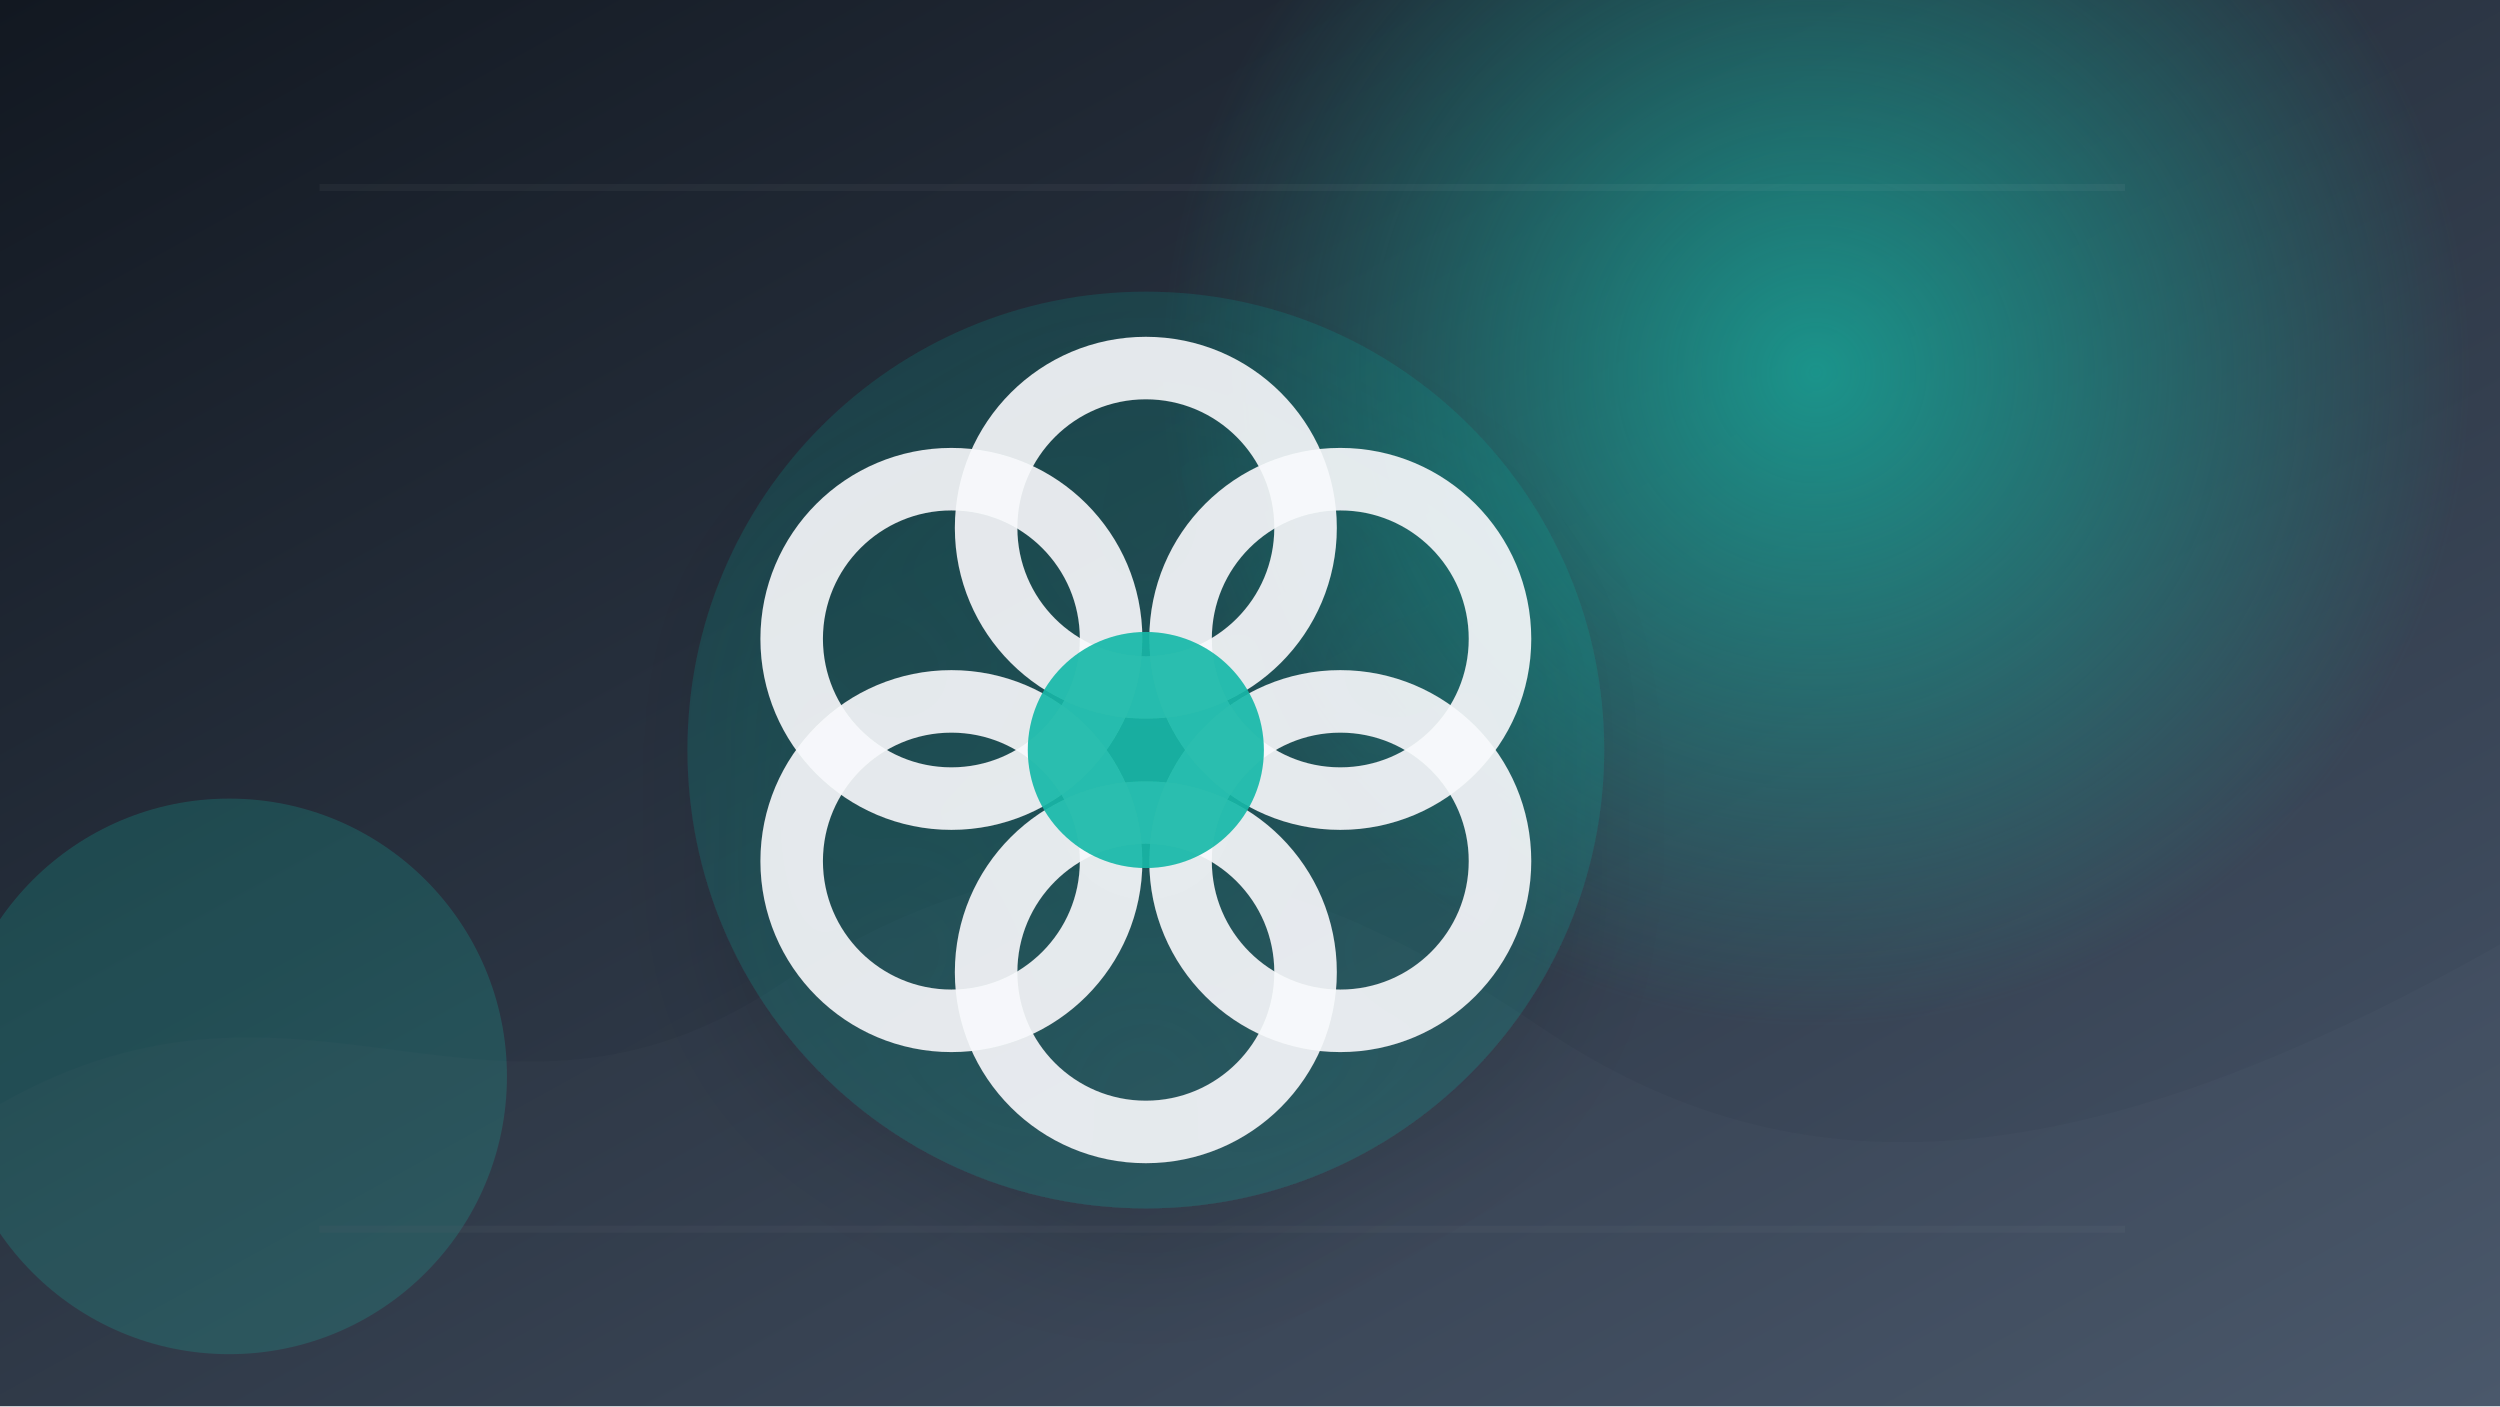
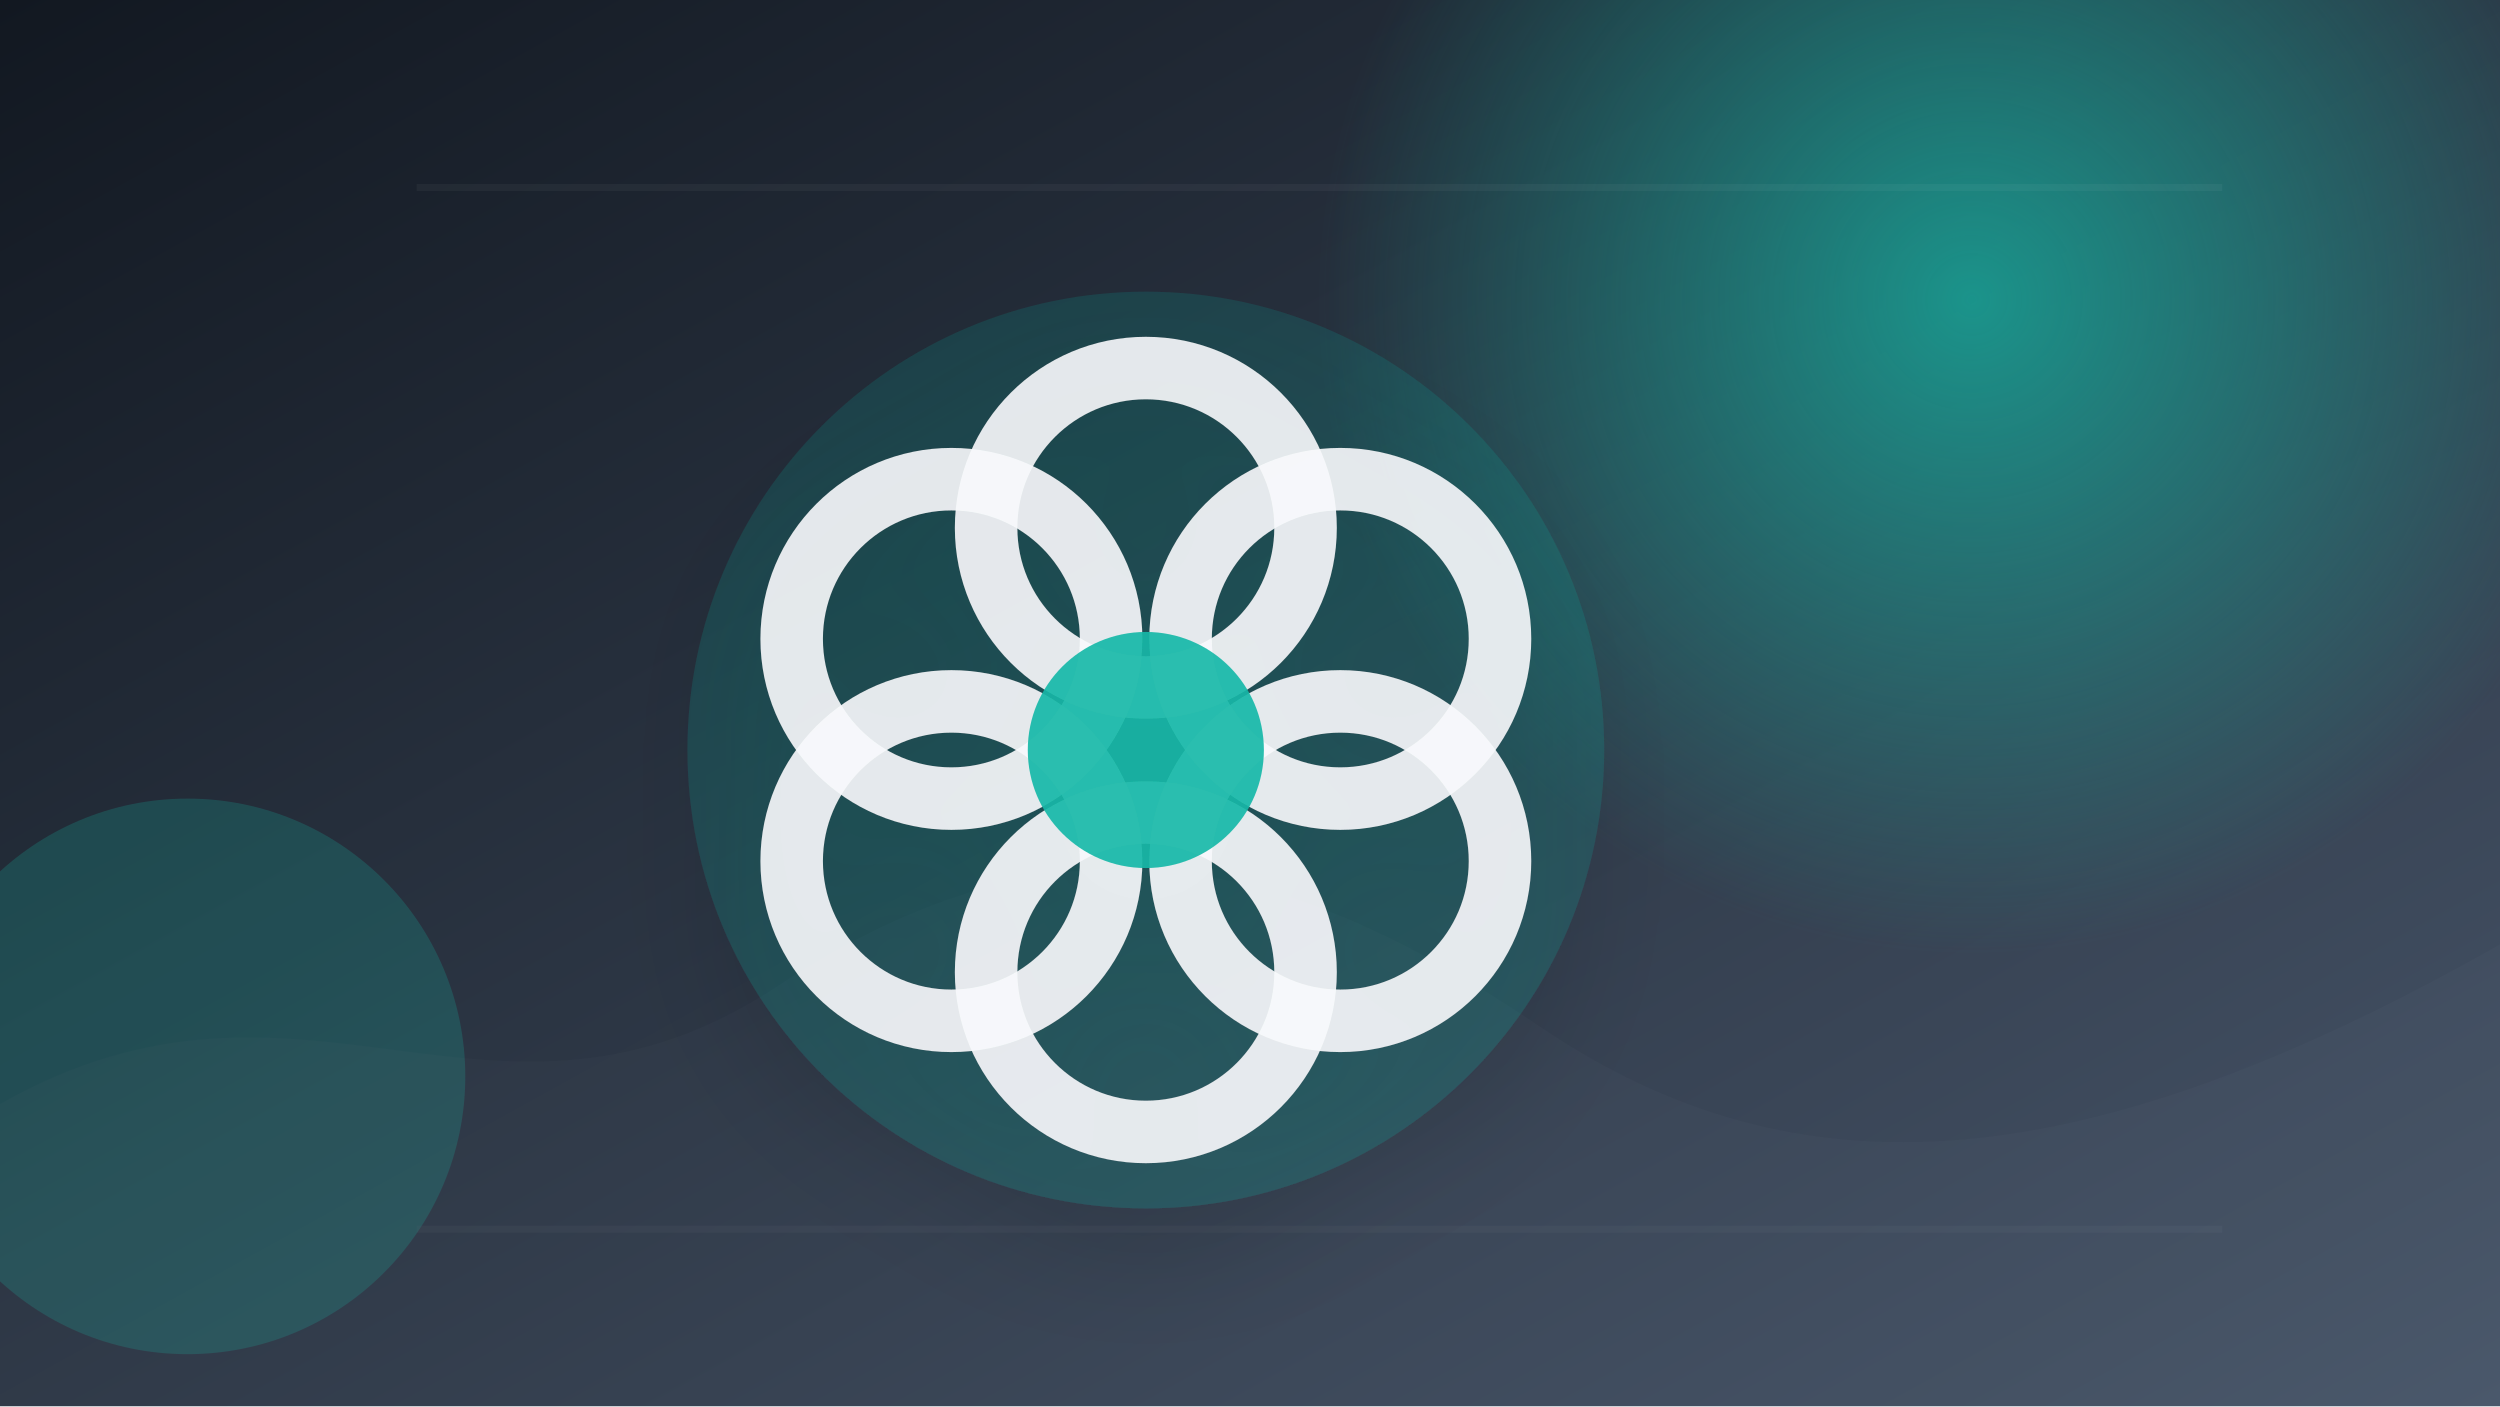
<svg xmlns="http://www.w3.org/2000/svg" width="720" height="405" viewBox="0 0 720 405">
  <defs>
    <linearGradient id="bg" x1="0" x2="1" y1="0" y2="1">
      <stop offset="0" stop-color="#121821" />
      <stop offset="1" stop-color="#475569" />
    </linearGradient>
    <radialGradient id="glow" cx="50%" cy="50%" r="50%">
      <stop offset="0" stop-color="#14b8a6" stop-opacity=".72" />
      <stop offset="1" stop-color="#14b8a6" stop-opacity="0" />
    </radialGradient>
    <filter id="shadow" x="-20%" y="-20%" width="140%" height="140%">
      <feDropShadow dx="0" dy="18" stdDeviation="18" flood-color="#000000" flood-opacity=".24" />
    </filter>
  </defs>
  <rect width="720" height="405" fill="url(#bg)" />
-   <circle cx="523" cy="107" r="190" fill="url(#glow)" />
+   <circle cx="568" cy="86" r="190" fill="url(#glow)" />
  <g opacity=".22">
-     <circle cx="66" cy="310" r="80" fill="#14b8a6" />
+     <circle cx="54" cy="310" r="80" fill="#14b8a6" />
    <path d="M0 318C88 268 142 338 224 284s146-38 220 12 156 44 276-24v133H0z" fill="#f8fafc" opacity=".08" />
-     <path d="M92 54h520" stroke="#f8fafc" stroke-width="2" opacity=".18" />
-     <path d="M92 354h520" stroke="#f8fafc" stroke-width="2" opacity=".14" />
+     <path d="M120 54h520" stroke="#f8fafc" stroke-width="2" opacity=".18" />
+     <path d="M120 354h520" stroke="#f8fafc" stroke-width="2" opacity=".14" />
  </g>
  <g filter="url(#shadow)">
    <g>
      <circle cx="330" cy="216" r="132" fill="#14b8a6" opacity=".16" />
      <circle cx="330" cy="152" r="46" fill="none" stroke="#f8fafc" stroke-width="18" opacity=".9" />
      <circle cx="386" cy="184" r="46" fill="none" stroke="#f8fafc" stroke-width="18" opacity=".9" />
      <circle cx="386" cy="248" r="46" fill="none" stroke="#f8fafc" stroke-width="18" opacity=".9" />
      <circle cx="330" cy="280" r="46" fill="none" stroke="#f8fafc" stroke-width="18" opacity=".9" />
      <circle cx="274" cy="248" r="46" fill="none" stroke="#f8fafc" stroke-width="18" opacity=".9" />
      <circle cx="274" cy="184" r="46" fill="none" stroke="#f8fafc" stroke-width="18" opacity=".9" />
      <circle cx="330" cy="216" r="34" fill="#14b8a6" opacity=".9" />
    </g>
  </g>
</svg>
